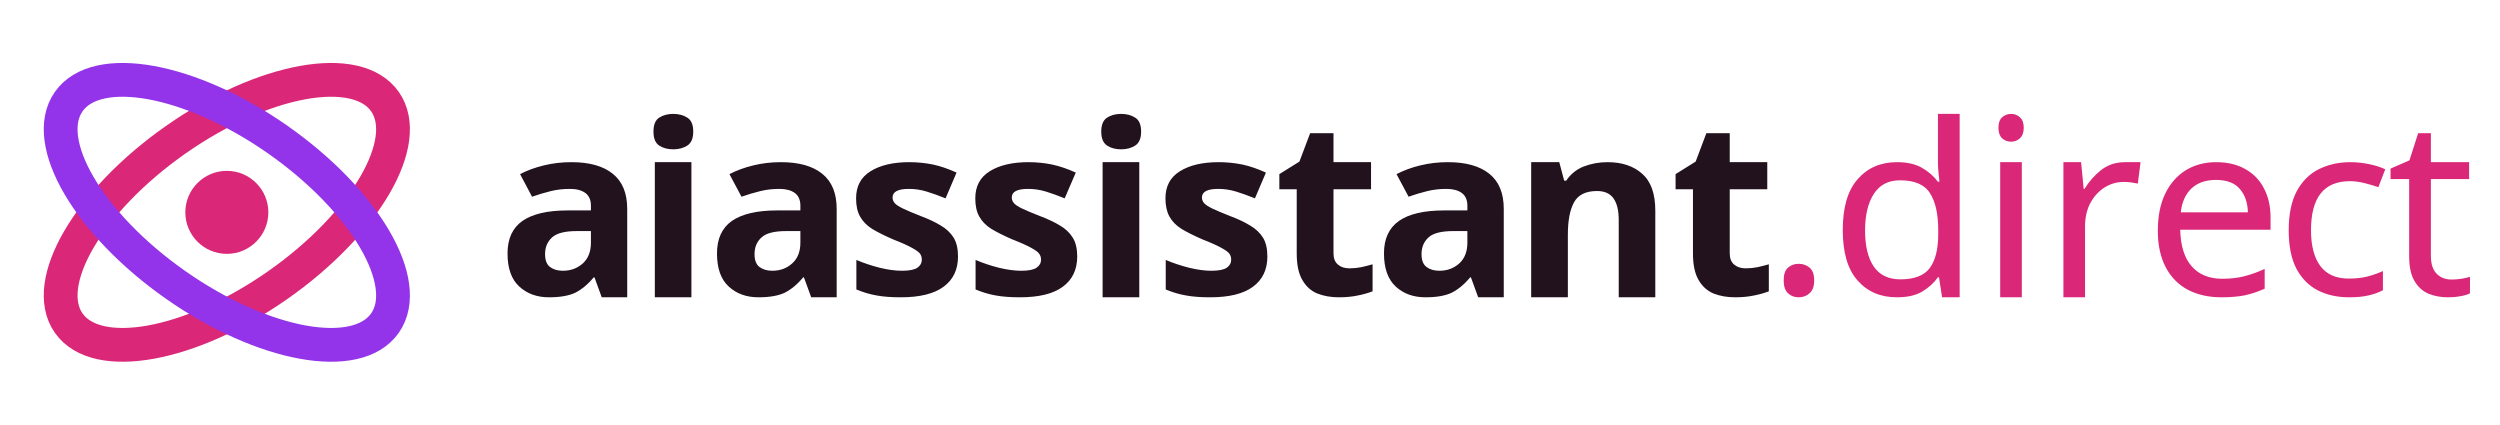
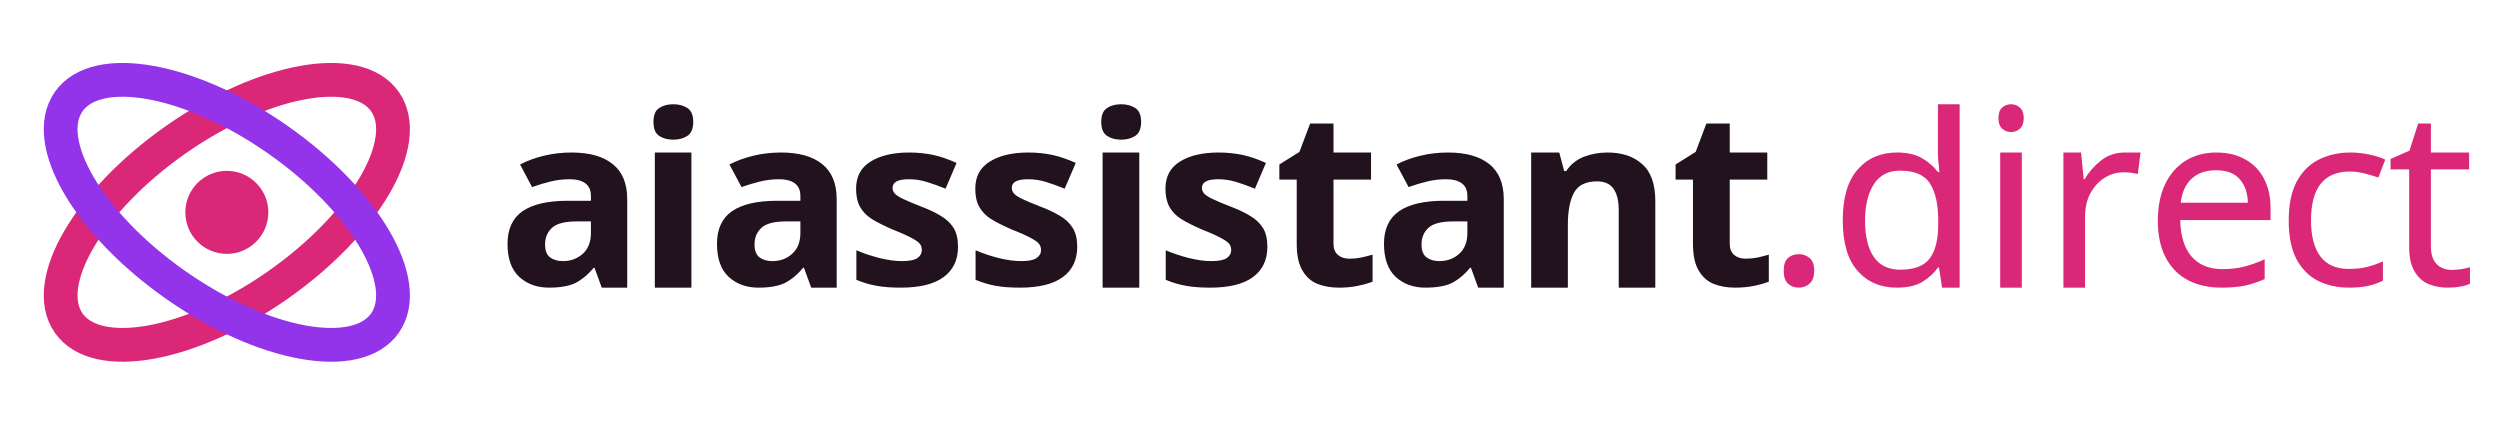
<svg xmlns="http://www.w3.org/2000/svg" width="259" height="44" viewBox="0 0 259 44" fill="none">
  <g transform="translate(23.5, 22)">
    <ellipse cx="0" cy="0" rx="20" ry="9.2" transform="rotate(-35)" stroke="#DB2777" stroke-width="3.5" />
    <ellipse cx="0" cy="0" rx="20" ry="9.2" transform="rotate(35)" stroke="#9333EA" stroke-width="3.5" />
    <circle cx="0" cy="0" r="4.3" fill="#DB2777" />
  </g>
-   <path d="M59.20 16.80 C61.07 16.80 62.49 17.20 63.48 18.00 C64.48 18.80 64.98 20.01 64.98 21.64 L64.98 30.80 L62.34 30.80 L61.59 28.74 L61.50 28.74 C60.91 29.46 60.27 29.98 59.61 30.32 C58.94 30.64 58.03 30.80 56.88 30.80 C55.63 30.80 54.61 30.43 53.80 29.69 C52.98 28.94 52.58 27.80 52.58 26.25 C52.58 24.75 53.09 23.62 54.12 22.89 C55.16 22.17 56.72 21.80 58.80 21.80 L61.22 21.80 L61.22 21.30 C61.22 20.71 61.02 20.27 60.64 19.99 C60.25 19.71 59.72 19.57 59.05 19.57 C58.37 19.57 57.71 19.64 57.06 19.80 C56.41 19.96 55.77 20.15 55.12 20.38 L53.88 18.04 C54.62 17.65 55.45 17.35 56.36 17.13 C57.27 16.91 58.21 16.80 59.20 16.80 Z M59.73 23.94 C58.52 23.94 57.66 24.16 57.19 24.60 C56.71 25.04 56.47 25.61 56.47 26.33 C56.47 26.96 56.64 27.40 56.98 27.66 C57.33 27.92 57.77 28.05 58.31 28.05 C59.12 28.05 59.81 27.80 60.38 27.29 C60.94 26.78 61.22 26.06 61.22 25.14 L61.22 23.94 Z M66.50 30.80 M69.76 11.80 C70.32 11.80 70.80 11.93 71.21 12.19 C71.62 12.45 71.82 12.93 71.82 13.63 C71.82 14.33 71.62 14.81 71.21 15.08 C70.80 15.34 70.32 15.47 69.76 15.47 C69.17 15.47 68.68 15.34 68.29 15.08 C67.89 14.81 67.70 14.33 67.70 13.63 C67.70 12.93 67.89 12.45 68.29 12.19 C68.68 11.93 69.17 11.80 69.76 11.80 Z M71.63 16.80 L71.63 30.80 L67.84 30.80 L67.84 16.80 Z M73.85 30.80 M80.90 16.80 C82.77 16.80 84.19 17.20 85.18 18.00 C86.18 18.80 86.68 20.01 86.68 21.64 L86.68 30.80 L84.04 30.80 L83.29 28.74 L83.20 28.74 C82.61 29.46 81.97 29.98 81.31 30.32 C80.64 30.64 79.73 30.80 78.57 30.80 C77.33 30.80 76.31 30.43 75.50 29.69 C74.68 28.94 74.28 27.80 74.28 26.25 C74.28 24.75 74.79 23.62 75.82 22.89 C76.86 22.17 78.42 21.80 80.50 21.80 L82.92 21.80 L82.92 21.30 C82.92 20.71 82.72 20.27 82.34 19.99 C81.95 19.71 81.42 19.57 80.75 19.57 C80.07 19.57 79.41 19.64 78.76 19.80 C78.11 19.96 77.47 20.15 76.82 20.38 L75.57 18.04 C76.32 17.65 77.15 17.35 78.06 17.13 C78.96 16.91 79.91 16.80 80.90 16.80 Z M81.43 23.94 C80.21 23.94 79.36 24.16 78.89 24.60 C78.41 25.04 78.17 25.61 78.17 26.33 C78.17 26.96 78.34 27.40 78.68 27.66 C79.03 27.92 79.47 28.05 80.01 28.05 C80.82 28.05 81.51 27.80 82.07 27.29 C82.64 26.78 82.92 26.06 82.92 25.14 L82.92 23.94 Z M88.20 30.80 M99.25 26.57 C99.25 27.93 98.75 28.98 97.75 29.71 C96.76 30.44 95.29 30.80 93.32 30.80 C92.35 30.80 91.51 30.74 90.82 30.61 C90.12 30.49 89.42 30.28 88.72 29.99 L88.72 26.93 C89.47 27.25 90.28 27.52 91.14 27.74 C92.01 27.95 92.77 28.05 93.44 28.05 C94.19 28.05 94.72 27.95 95.04 27.74 C95.35 27.52 95.50 27.25 95.50 26.91 C95.50 26.67 95.44 26.46 95.32 26.29 C95.19 26.11 94.91 25.91 94.49 25.68 C94.06 25.44 93.40 25.14 92.50 24.79 C91.63 24.41 90.91 24.05 90.35 23.71 C89.79 23.36 89.38 22.93 89.10 22.43 C88.82 21.93 88.69 21.30 88.69 20.55 C88.69 19.29 89.19 18.36 90.19 17.74 C91.20 17.11 92.54 16.80 94.21 16.80 C95.07 16.80 95.89 16.89 96.68 17.05 C97.46 17.22 98.26 17.50 99.10 17.88 L97.96 20.55 C97.28 20.27 96.63 20.04 96.02 19.85 C95.40 19.66 94.79 19.57 94.16 19.57 C93.04 19.57 92.47 19.86 92.47 20.46 C92.47 20.67 92.54 20.86 92.69 21.04 C92.84 21.21 93.12 21.40 93.54 21.60 C93.95 21.80 94.57 22.06 95.38 22.38 C96.18 22.68 96.87 23.00 97.44 23.35 C98.02 23.68 98.47 24.11 98.79 24.61 C99.10 25.11 99.25 25.77 99.25 26.57 Z M100.55 30.80 M111.60 26.57 C111.60 27.93 111.10 28.98 110.10 29.71 C109.11 30.44 107.63 30.80 105.66 30.80 C104.70 30.80 103.86 30.74 103.16 30.61 C102.46 30.49 101.77 30.28 101.07 29.99 L101.07 26.93 C101.82 27.25 102.62 27.52 103.49 27.74 C104.36 27.95 105.12 28.05 105.79 28.05 C106.54 28.05 107.07 27.95 107.38 27.74 C107.70 27.52 107.85 27.25 107.85 26.91 C107.85 26.67 107.79 26.46 107.66 26.29 C107.54 26.11 107.26 25.91 106.84 25.68 C106.41 25.44 105.75 25.14 104.85 24.79 C103.98 24.41 103.26 24.05 102.70 23.71 C102.14 23.36 101.73 22.93 101.45 22.43 C101.17 21.93 101.04 21.30 101.04 20.55 C101.04 19.29 101.54 18.36 102.54 17.74 C103.55 17.11 104.89 16.80 106.55 16.80 C107.42 16.80 108.24 16.89 109.02 17.05 C109.80 17.22 110.61 17.50 111.45 17.88 L110.30 20.55 C109.62 20.27 108.98 20.04 108.37 19.85 C107.75 19.66 107.13 19.57 106.51 19.57 C105.38 19.57 104.82 19.86 104.82 20.46 C104.82 20.67 104.89 20.86 105.04 21.04 C105.18 21.21 105.46 21.40 105.88 21.60 C106.30 21.80 106.91 22.06 107.73 22.38 C108.53 22.68 109.21 23.00 109.79 23.35 C110.37 23.68 110.82 24.11 111.13 24.61 C111.45 25.11 111.60 25.77 111.60 26.57 Z M112.90 30.80 M116.16 11.80 C116.72 11.80 117.20 11.93 117.61 12.19 C118.02 12.45 118.22 12.93 118.22 13.63 C118.22 14.33 118.02 14.81 117.61 15.08 C117.20 15.34 116.72 15.47 116.16 15.47 C115.57 15.47 115.08 15.34 114.69 15.08 C114.29 14.81 114.09 14.33 114.09 13.63 C114.09 12.93 114.29 12.45 114.69 12.19 C115.08 11.93 115.57 11.80 116.16 11.80 Z M118.03 16.80 L118.03 30.80 L114.23 30.80 L114.23 16.80 Z M120.25 30.80 M131.30 26.57 C131.30 27.93 130.80 28.98 129.80 29.71 C128.81 30.44 127.34 30.80 125.37 30.80 C124.40 30.80 123.56 30.74 122.87 30.61 C122.17 30.49 121.47 30.28 120.77 29.99 L120.77 26.93 C121.52 27.25 122.33 27.52 123.20 27.74 C124.06 27.95 124.82 28.05 125.49 28.05 C126.24 28.05 126.77 27.95 127.09 27.74 C127.40 27.52 127.55 27.25 127.55 26.91 C127.55 26.67 127.49 26.46 127.37 26.29 C127.24 26.11 126.96 25.91 126.54 25.68 C126.11 25.44 125.45 25.14 124.55 24.79 C123.68 24.41 122.96 24.05 122.40 23.71 C121.84 23.36 121.43 22.93 121.15 22.43 C120.88 21.93 120.74 21.30 120.74 20.55 C120.74 19.29 121.24 18.36 122.24 17.74 C123.25 17.11 124.59 16.80 126.26 16.80 C127.12 16.80 127.95 16.89 128.73 17.05 C129.51 17.22 130.31 17.50 131.15 17.88 L130.01 20.55 C129.33 20.27 128.68 20.04 128.07 19.85 C127.45 19.66 126.84 19.57 126.21 19.57 C125.09 19.57 124.52 19.86 124.52 20.46 C124.52 20.67 124.59 20.86 124.74 21.04 C124.89 21.21 125.17 21.40 125.59 21.60 C126.00 21.80 126.62 22.06 127.43 22.38 C128.23 22.68 128.92 23.00 129.49 23.35 C130.07 23.68 130.52 24.11 130.84 24.61 C131.15 25.11 131.30 25.77 131.30 26.57 Z M132.60 30.80 M139.81 27.80 C140.22 27.80 140.63 27.76 141.03 27.68 C141.42 27.59 141.81 27.50 142.20 27.38 L142.20 30.18 C141.79 30.34 141.29 30.49 140.68 30.61 C140.08 30.74 139.42 30.80 138.70 30.80 C137.88 30.80 137.14 30.67 136.48 30.41 C135.82 30.14 135.30 29.67 134.92 29.00 C134.53 28.34 134.34 27.42 134.34 26.24 L134.34 19.61 L132.54 19.61 L132.54 18.04 L134.62 16.74 L135.73 13.80 L138.15 13.80 L138.15 16.80 L142.04 16.80 L142.04 19.61 L138.15 19.61 L138.15 26.24 C138.15 26.76 138.30 27.15 138.61 27.41 C138.91 27.67 139.31 27.80 139.81 27.80 Z M142.95 30.80 M150.00 16.80 C151.87 16.80 153.29 17.20 154.29 18.00 C155.29 18.80 155.79 20.01 155.79 21.64 L155.79 30.80 L153.14 30.80 L152.39 28.74 L152.30 28.74 C151.71 29.46 151.07 29.98 150.41 30.32 C149.74 30.64 148.83 30.80 147.68 30.80 C146.43 30.80 145.41 30.43 144.60 29.69 C143.79 28.94 143.38 27.80 143.38 26.25 C143.38 24.75 143.89 23.62 144.93 22.89 C145.96 22.17 147.52 21.80 149.60 21.80 L152.02 21.80 L152.02 21.30 C152.02 20.71 151.82 20.27 151.44 19.99 C151.05 19.71 150.52 19.57 149.85 19.57 C149.17 19.57 148.51 19.64 147.86 19.80 C147.21 19.96 146.57 20.15 145.93 20.38 L144.68 18.04 C145.43 17.65 146.25 17.35 147.16 17.13 C148.07 16.91 149.01 16.80 150.00 16.80 Z M150.54 23.94 C149.32 23.94 148.46 24.16 147.99 24.60 C147.51 25.04 147.27 25.61 147.27 26.33 C147.27 26.96 147.44 27.40 147.79 27.66 C148.13 27.92 148.57 28.05 149.11 28.05 C149.93 28.05 150.61 27.80 151.18 27.29 C151.74 26.78 152.02 26.06 152.02 25.14 L152.02 23.94 Z M157.30 30.80 M166.54 16.80 C168.04 16.80 169.23 17.20 170.13 18.00 C171.04 18.80 171.49 20.07 171.49 21.83 L171.49 30.80 L167.70 30.80 L167.70 22.77 C167.70 21.78 167.51 21.04 167.15 20.54 C166.79 20.04 166.23 19.79 165.45 19.79 C164.29 19.79 163.50 20.18 163.07 20.96 C162.64 21.74 162.43 22.86 162.43 24.33 L162.43 30.80 L158.63 30.80 L158.63 16.80 L161.54 16.80 L162.05 18.72 L162.26 18.72 C162.70 18.05 163.30 17.56 164.07 17.25 C164.85 16.95 165.67 16.80 166.54 16.80 Z M173.65 30.80 M180.86 27.80 C181.27 27.80 181.68 27.76 182.08 27.68 C182.47 27.59 182.86 27.50 183.25 27.38 L183.25 30.18 C182.84 30.34 182.34 30.49 181.73 30.61 C181.13 30.74 180.47 30.80 179.75 30.80 C178.93 30.80 178.19 30.67 177.53 30.41 C176.88 30.14 176.35 29.67 175.97 29.00 C175.58 28.34 175.39 27.42 175.39 26.24 L175.39 19.61 L173.59 19.61 L173.59 18.04 L175.67 16.74 L176.78 13.80 L179.20 13.80 L179.20 16.80 L183.09 16.80 L183.09 19.61 L179.20 19.61 L179.20 26.24 C179.20 26.76 179.35 27.15 179.66 27.41 C179.96 27.67 180.36 27.80 180.86 27.80 Z M184.00 30.80" fill="#21121D" />
-   <path d="M184.79 29.05 C184.79 28.43 184.94 27.98 185.25 27.72 C185.55 27.46 185.91 27.33 186.34 27.33 C186.78 27.33 187.15 27.46 187.46 27.72 C187.79 27.98 187.95 28.43 187.95 29.05 C187.95 29.67 187.79 30.11 187.46 30.39 C187.15 30.67 186.78 30.80 186.34 30.80 C185.91 30.80 185.55 30.67 185.25 30.39 C184.94 30.11 184.79 29.67 184.79 29.05 Z M189.95 30.80 M196.52 30.80 C194.82 30.80 193.46 30.22 192.44 29.05 C191.41 27.89 190.91 26.14 190.91 23.83 C190.91 21.51 191.41 19.76 192.44 18.58 C193.47 17.39 194.83 16.80 196.53 16.80 C197.59 16.80 198.46 17.00 199.12 17.39 C199.80 17.78 200.35 18.26 200.77 18.83 L200.92 18.83 C200.91 18.61 200.88 18.31 200.83 17.91 C200.79 17.50 200.77 17.18 200.77 16.93 L200.77 11.80 L203.02 11.80 L203.02 30.80 L201.20 30.80 L200.88 28.72 L200.77 28.72 C200.36 29.31 199.82 29.80 199.14 30.21 C198.46 30.61 197.59 30.80 196.52 30.80 Z M196.88 28.94 C198.31 28.94 199.32 28.56 199.91 27.79 C200.50 27.00 200.80 25.83 200.80 24.25 L200.80 23.85 C200.80 22.18 200.52 20.91 199.95 20.02 C199.39 19.12 198.35 18.68 196.84 18.68 C195.63 18.68 194.73 19.15 194.12 20.10 C193.52 21.04 193.22 22.30 193.22 23.88 C193.22 25.48 193.52 26.73 194.12 27.61 C194.73 28.50 195.64 28.94 196.88 28.94 Z M205.50 30.80 M208.36 11.80 C208.71 11.80 209.01 11.92 209.27 12.16 C209.53 12.39 209.66 12.75 209.66 13.24 C209.66 13.72 209.53 14.08 209.27 14.32 C209.01 14.56 208.71 14.68 208.36 14.68 C207.99 14.68 207.67 14.56 207.41 14.32 C207.16 14.08 207.04 13.72 207.04 13.24 C207.04 12.75 207.16 12.39 207.41 12.16 C207.67 11.92 207.99 11.80 208.36 11.80 Z M209.46 16.80 L209.46 30.80 L207.22 30.80 L207.22 16.80 Z M212.05 30.80 M220.15 16.80 C220.40 16.80 220.67 16.80 220.96 16.80 C221.26 16.80 221.53 16.80 221.76 16.80 L221.48 19.02 C221.25 18.97 221.00 18.93 220.74 18.89 C220.48 18.86 220.23 18.85 219.99 18.85 C219.29 18.85 218.64 19.04 218.02 19.43 C217.42 19.81 216.93 20.36 216.55 21.05 C216.19 21.74 216.01 22.55 216.01 23.47 L216.01 30.80 L213.77 30.80 L213.77 16.80 L215.60 16.80 L215.87 19.57 L215.96 19.57 C216.41 18.82 216.98 18.17 217.66 17.63 C218.36 17.08 219.19 16.80 220.15 16.80 Z M222.60 30.80 M229.60 16.80 C230.77 16.80 231.77 17.04 232.62 17.52 C233.46 17.99 234.11 18.66 234.55 19.52 C235.00 20.38 235.23 21.38 235.23 22.54 L235.23 23.80 L225.87 23.80 C225.91 25.46 226.30 26.72 227.05 27.58 C227.81 28.45 228.87 28.88 230.23 28.88 C231.10 28.88 231.87 28.79 232.54 28.61 C233.21 28.44 233.91 28.19 234.62 27.86 L234.62 29.91 C233.92 30.22 233.23 30.45 232.55 30.60 C231.88 30.73 231.07 30.80 230.13 30.80 C228.84 30.80 227.70 30.55 226.70 30.04 C225.70 29.52 224.93 28.74 224.38 27.71 C223.83 26.67 223.55 25.40 223.55 23.91 C223.55 22.42 223.80 21.15 224.30 20.10 C224.80 19.05 225.51 18.23 226.41 17.66 C227.33 17.09 228.39 16.80 229.60 16.80 Z M229.57 18.64 C228.50 18.64 227.65 18.94 227.02 19.54 C226.41 20.13 226.04 20.95 225.93 22.00 L232.88 22.00 C232.86 21.02 232.59 20.21 232.05 19.58 C231.53 18.96 230.70 18.64 229.57 18.64 Z M236.15 30.80 M243.36 30.80 C242.14 30.80 241.07 30.56 240.12 30.08 C239.18 29.59 238.44 28.84 237.90 27.82 C237.37 26.79 237.11 25.47 237.11 23.88 C237.11 22.22 237.38 20.88 237.93 19.83 C238.50 18.78 239.25 18.02 240.21 17.54 C241.18 17.05 242.28 16.80 243.50 16.80 C244.19 16.80 244.86 16.88 245.51 17.02 C246.16 17.16 246.69 17.33 247.11 17.54 L246.40 19.39 C246.00 19.25 245.52 19.11 244.98 18.97 C244.44 18.84 243.93 18.77 243.45 18.77 C240.76 18.77 239.42 20.46 239.42 23.85 C239.42 25.47 239.75 26.72 240.40 27.58 C241.06 28.44 242.03 28.86 243.32 28.86 C244.07 28.86 244.73 28.79 245.29 28.64 C245.86 28.49 246.39 28.30 246.87 28.08 L246.87 30.07 C246.41 30.31 245.91 30.49 245.36 30.61 C244.80 30.74 244.14 30.80 243.36 30.80 Z M247.70 30.80 M253.98 28.96 C254.32 28.96 254.66 28.93 255.02 28.88 C255.38 28.82 255.67 28.75 255.89 28.68 L255.89 30.39 C255.65 30.52 255.31 30.62 254.88 30.69 C254.44 30.77 254.01 30.80 253.59 30.80 C252.88 30.80 252.23 30.68 251.62 30.44 C251.02 30.19 250.53 29.76 250.16 29.14 C249.78 28.53 249.59 27.67 249.59 26.55 L249.59 18.55 L247.66 18.55 L247.66 17.47 L249.62 16.61 L250.52 13.80 L251.84 13.80 L251.84 16.80 L255.80 16.80 L255.80 18.55 L251.84 18.55 L251.84 26.50 C251.84 27.34 252.04 27.96 252.44 28.36 C252.83 28.76 253.35 28.96 253.98 28.96 Z M256.25 30.80" fill="#DB2777" />
+   <g transform="translate(0, -1)">
+     <path d="M59.20 16.80 C61.07 16.80 62.49 17.20 63.48 18.00 C64.48 18.80 64.98 20.01 64.98 21.64 L64.98 30.80 L62.34 30.80 L61.59 28.74 L61.50 28.74 C60.91 29.46 60.27 29.98 59.61 30.32 C58.94 30.64 58.03 30.80 56.88 30.80 C55.63 30.80 54.61 30.43 53.80 29.69 C52.98 28.94 52.58 27.80 52.58 26.25 C52.58 24.75 53.09 23.62 54.12 22.89 C55.16 22.17 56.72 21.80 58.80 21.80 L61.22 21.80 L61.22 21.30 C61.22 20.71 61.02 20.27 60.64 19.99 C60.25 19.71 59.72 19.57 59.05 19.57 C58.37 19.57 57.71 19.64 57.06 19.80 C56.41 19.96 55.77 20.15 55.12 20.38 L53.88 18.04 C54.62 17.65 55.45 17.35 56.36 17.13 C57.27 16.91 58.21 16.80 59.20 16.80 Z M59.73 23.94 C58.52 23.94 57.66 24.16 57.19 24.60 C56.71 25.04 56.47 25.61 56.47 26.33 C56.47 26.96 56.64 27.40 56.98 27.66 C57.33 27.92 57.77 28.05 58.31 28.05 C59.12 28.05 59.81 27.80 60.38 27.29 C60.94 26.78 61.22 26.06 61.22 25.14 L61.22 23.94 Z M66.50 30.80 M69.76 11.80 C70.32 11.80 70.80 11.93 71.21 12.19 C71.62 12.45 71.82 12.93 71.82 13.63 C71.82 14.33 71.62 14.81 71.21 15.08 C70.80 15.34 70.32 15.47 69.76 15.47 C69.17 15.47 68.68 15.34 68.29 15.08 C67.89 14.81 67.70 14.33 67.70 13.63 C67.70 12.93 67.89 12.45 68.29 12.19 C68.68 11.93 69.17 11.80 69.76 11.80 Z M71.63 16.80 L71.63 30.80 L67.84 30.80 L67.84 16.80 Z M73.85 30.80 M80.90 16.80 C82.77 16.80 84.19 17.20 85.18 18.00 C86.18 18.80 86.68 20.01 86.68 21.64 L86.68 30.80 L84.04 30.80 L83.29 28.74 L83.20 28.74 C82.61 29.46 81.97 29.98 81.31 30.32 C80.64 30.64 79.73 30.80 78.57 30.80 C77.33 30.80 76.31 30.43 75.50 29.69 C74.68 28.94 74.28 27.80 74.28 26.25 C74.28 24.75 74.79 23.62 75.82 22.89 C76.86 22.17 78.42 21.80 80.50 21.80 L82.92 21.80 L82.92 21.30 C82.92 20.71 82.72 20.27 82.34 19.99 C81.95 19.71 81.42 19.57 80.75 19.57 C80.07 19.57 79.41 19.64 78.76 19.80 C78.11 19.96 77.47 20.15 76.82 20.38 L75.57 18.04 C76.32 17.65 77.15 17.35 78.06 17.13 C78.96 16.91 79.91 16.80 80.90 16.80 Z M81.43 23.94 C80.21 23.94 79.36 24.16 78.89 24.60 C78.41 25.04 78.17 25.61 78.17 26.33 C78.17 26.96 78.34 27.40 78.68 27.66 C79.03 27.92 79.47 28.05 80.01 28.05 C80.82 28.05 81.51 27.80 82.07 27.29 C82.64 26.78 82.92 26.06 82.92 25.14 L82.92 23.94 Z M88.20 30.80 M99.25 26.57 C99.25 27.93 98.75 28.98 97.75 29.71 C96.76 30.44 95.29 30.80 93.32 30.80 C92.35 30.80 91.51 30.74 90.82 30.61 C90.12 30.49 89.42 30.28 88.72 29.99 L88.72 26.93 C89.47 27.25 90.28 27.52 91.14 27.74 C92.01 27.95 92.77 28.05 93.44 28.05 C94.19 28.05 94.72 27.95 95.04 27.74 C95.35 27.52 95.50 27.25 95.50 26.91 C95.50 26.67 95.44 26.46 95.32 26.29 C95.19 26.11 94.91 25.91 94.49 25.68 C94.06 25.44 93.40 25.14 92.50 24.79 C91.63 24.41 90.91 24.05 90.35 23.71 C89.79 23.36 89.38 22.93 89.10 22.43 C88.82 21.93 88.69 21.30 88.69 20.55 C88.69 19.29 89.19 18.36 90.19 17.74 C91.20 17.11 92.54 16.80 94.21 16.80 C95.07 16.80 95.89 16.89 96.68 17.05 C97.46 17.22 98.26 17.50 99.10 17.88 L97.96 20.55 C97.28 20.27 96.63 20.04 96.02 19.85 C95.40 19.66 94.79 19.57 94.16 19.57 C93.04 19.57 92.47 19.86 92.47 20.46 C92.47 20.67 92.54 20.86 92.69 21.04 C92.84 21.21 93.12 21.40 93.54 21.60 C93.95 21.80 94.57 22.06 95.38 22.38 C96.18 22.68 96.87 23.00 97.44 23.35 C98.02 23.68 98.47 24.11 98.79 24.61 C99.10 25.11 99.25 25.77 99.25 26.57 Z M100.55 30.80 M111.60 26.57 C111.60 27.93 111.10 28.98 110.10 29.71 C109.11 30.44 107.63 30.80 105.66 30.80 C104.70 30.80 103.86 30.74 103.16 30.61 C102.46 30.49 101.77 30.28 101.07 29.99 L101.07 26.93 C101.82 27.25 102.62 27.52 103.49 27.74 C104.36 27.95 105.12 28.05 105.79 28.05 C106.54 28.05 107.07 27.95 107.38 27.74 C107.70 27.52 107.85 27.25 107.85 26.91 C107.85 26.67 107.79 26.46 107.66 26.29 C107.54 26.11 107.26 25.91 106.84 25.68 C106.41 25.44 105.75 25.14 104.85 24.79 C103.98 24.41 103.26 24.05 102.70 23.71 C102.14 23.36 101.73 22.93 101.45 22.43 C101.17 21.93 101.04 21.30 101.04 20.55 C101.04 19.29 101.54 18.36 102.54 17.74 C103.55 17.11 104.89 16.80 106.55 16.80 C107.42 16.80 108.24 16.89 109.02 17.05 C109.80 17.22 110.61 17.50 111.45 17.88 L110.30 20.55 C109.62 20.27 108.98 20.04 108.37 19.85 C107.75 19.66 107.13 19.57 106.51 19.57 C105.38 19.57 104.82 19.86 104.82 20.46 C104.82 20.67 104.89 20.86 105.04 21.04 C105.18 21.21 105.46 21.40 105.88 21.60 C106.30 21.80 106.91 22.06 107.73 22.38 C108.53 22.68 109.21 23.00 109.79 23.35 C110.37 23.68 110.82 24.11 111.13 24.61 C111.45 25.11 111.60 25.77 111.60 26.57 Z M112.90 30.80 M116.16 11.80 C116.72 11.80 117.20 11.93 117.61 12.19 C118.02 12.45 118.22 12.93 118.22 13.63 C118.22 14.33 118.02 14.81 117.61 15.08 C117.20 15.34 116.72 15.47 116.16 15.47 C115.57 15.47 115.08 15.34 114.69 15.08 C114.29 14.81 114.09 14.33 114.09 13.63 C114.09 12.93 114.29 12.45 114.69 12.19 C115.08 11.93 115.57 11.80 116.16 11.80 Z M118.03 16.80 L118.03 30.80 L114.23 30.80 L114.23 16.80 Z M120.25 30.80 M131.30 26.57 C131.30 27.93 130.80 28.98 129.80 29.71 C128.81 30.44 127.34 30.80 125.37 30.80 C124.40 30.80 123.56 30.74 122.87 30.61 C122.17 30.49 121.47 30.28 120.77 29.99 L120.77 26.93 C121.52 27.25 122.33 27.52 123.20 27.74 C124.06 27.95 124.82 28.05 125.49 28.05 C126.24 28.05 126.77 27.95 127.09 27.74 C127.40 27.52 127.55 27.25 127.55 26.91 C127.55 26.67 127.49 26.46 127.37 26.29 C127.24 26.11 126.96 25.91 126.54 25.68 C126.11 25.44 125.45 25.14 124.55 24.79 C123.68 24.41 122.96 24.05 122.40 23.71 C121.84 23.36 121.43 22.93 121.15 22.43 C120.88 21.93 120.74 21.30 120.74 20.55 C120.74 19.29 121.24 18.36 122.24 17.74 C123.25 17.11 124.59 16.80 126.26 16.80 C127.12 16.80 127.95 16.89 128.73 17.05 C129.51 17.22 130.31 17.50 131.15 17.88 L130.01 20.55 C129.33 20.27 128.68 20.04 128.07 19.85 C127.45 19.66 126.84 19.57 126.21 19.57 C125.09 19.57 124.52 19.86 124.52 20.46 C124.52 20.67 124.59 20.86 124.74 21.04 C124.89 21.21 125.17 21.40 125.59 21.60 C126.00 21.80 126.62 22.06 127.43 22.38 C128.23 22.68 128.92 23.00 129.49 23.35 C130.07 23.68 130.52 24.11 130.84 24.61 C131.15 25.11 131.30 25.77 131.30 26.57 Z M132.60 30.80 M139.81 27.80 C140.22 27.80 140.63 27.76 141.03 27.68 C141.42 27.59 141.81 27.50 142.20 27.38 L142.20 30.18 C141.79 30.34 141.29 30.49 140.68 30.61 C140.08 30.74 139.42 30.80 138.70 30.80 C137.88 30.80 137.14 30.67 136.48 30.41 C135.82 30.14 135.30 29.67 134.92 29.00 C134.53 28.34 134.34 27.42 134.34 26.24 L134.34 19.61 L132.54 19.61 L132.54 18.04 L134.62 16.74 L135.73 13.80 L138.15 13.80 L138.15 16.80 L142.04 16.80 L142.04 19.61 L138.15 19.61 L138.15 26.24 C138.15 26.76 138.30 27.15 138.61 27.41 C138.91 27.67 139.31 27.80 139.81 27.80 Z M142.95 30.80 M150.00 16.80 C151.87 16.80 153.29 17.20 154.29 18.00 C155.29 18.80 155.79 20.01 155.79 21.64 L155.79 30.80 L153.14 30.80 L152.39 28.74 L152.30 28.74 C151.71 29.46 151.07 29.98 150.41 30.32 C149.74 30.64 148.83 30.80 147.68 30.80 C146.43 30.80 145.41 30.43 144.60 29.69 C143.79 28.94 143.38 27.80 143.38 26.25 C143.38 24.75 143.89 23.62 144.93 22.89 C145.96 22.17 147.52 21.80 149.60 21.80 L152.02 21.80 L152.02 21.30 C152.02 20.71 151.82 20.27 151.44 19.99 C151.05 19.71 150.52 19.57 149.85 19.57 C149.17 19.57 148.51 19.64 147.86 19.80 C147.21 19.96 146.57 20.15 145.93 20.38 L144.68 18.04 C145.43 17.65 146.25 17.35 147.16 17.13 C148.07 16.91 149.01 16.80 150.00 16.80 Z M150.54 23.94 C149.32 23.94 148.46 24.16 147.99 24.60 C147.51 25.04 147.27 25.61 147.27 26.33 C147.27 26.96 147.44 27.40 147.79 27.66 C148.13 27.92 148.57 28.05 149.11 28.05 C149.93 28.05 150.61 27.80 151.18 27.29 C151.74 26.78 152.02 26.06 152.02 25.14 L152.02 23.94 Z M157.30 30.80 M166.54 16.80 C168.04 16.80 169.23 17.20 170.13 18.00 C171.04 18.80 171.49 20.07 171.49 21.83 L171.49 30.80 L167.70 30.80 L167.70 22.77 C167.70 21.78 167.51 21.04 167.15 20.54 C166.79 20.04 166.23 19.79 165.45 19.79 C164.29 19.79 163.50 20.18 163.07 20.96 C162.64 21.74 162.43 22.86 162.43 24.33 L162.43 30.80 L158.63 30.80 L158.63 16.80 L161.54 16.80 L162.05 18.72 L162.26 18.72 C162.70 18.05 163.30 17.56 164.07 17.25 C164.85 16.95 165.67 16.80 166.54 16.80 Z M173.65 30.80 M180.86 27.80 C181.27 27.80 181.68 27.76 182.08 27.68 C182.47 27.59 182.86 27.50 183.25 27.38 L183.25 30.18 C182.84 30.34 182.34 30.49 181.73 30.61 C181.13 30.74 180.47 30.80 179.75 30.80 C178.93 30.80 178.19 30.67 177.53 30.41 C176.88 30.14 176.35 29.67 175.97 29.00 C175.58 28.34 175.39 27.42 175.39 26.24 L175.39 19.61 L173.59 19.61 L173.59 18.04 L175.67 16.74 L176.78 13.80 L179.20 13.80 L179.20 16.80 L183.09 16.80 L183.09 19.61 L179.20 19.61 L179.20 26.24 C179.20 26.76 179.35 27.15 179.66 27.41 C179.96 27.67 180.36 27.80 180.86 27.80 Z M184.00 30.80" fill="#21121D" />
+     <path d="M184.79 29.05 C184.79 28.43 184.94 27.98 185.25 27.72 C185.55 27.46 185.91 27.33 186.34 27.33 C186.78 27.33 187.15 27.46 187.46 27.72 C187.79 27.98 187.95 28.43 187.95 29.05 C187.95 29.67 187.79 30.11 187.46 30.39 C187.15 30.67 186.78 30.80 186.34 30.80 C185.91 30.80 185.55 30.67 185.25 30.39 C184.94 30.11 184.79 29.67 184.79 29.05 Z M189.95 30.80 M196.52 30.80 C194.82 30.80 193.46 30.22 192.44 29.05 C191.41 27.89 190.91 26.14 190.91 23.83 C190.91 21.51 191.41 19.76 192.44 18.58 C193.47 17.39 194.83 16.80 196.53 16.80 C197.59 16.80 198.46 17.00 199.12 17.39 C199.80 17.78 200.35 18.26 200.77 18.83 L200.92 18.83 C200.91 18.61 200.88 18.31 200.83 17.91 C200.79 17.50 200.77 17.18 200.77 16.93 L200.77 11.80 L203.02 11.80 L203.02 30.80 L201.20 30.80 L200.88 28.72 L200.77 28.72 C200.36 29.31 199.82 29.80 199.14 30.21 C198.46 30.61 197.59 30.80 196.52 30.80 Z M196.88 28.94 C198.31 28.94 199.32 28.56 199.91 27.79 C200.50 27.00 200.80 25.83 200.80 24.25 L200.80 23.85 C200.80 22.18 200.52 20.91 199.95 20.02 C199.39 19.12 198.35 18.68 196.84 18.68 C195.63 18.68 194.73 19.15 194.12 20.10 C193.52 21.04 193.22 22.30 193.22 23.88 C193.22 25.48 193.52 26.73 194.12 27.61 C194.73 28.50 195.64 28.94 196.88 28.94 Z M205.50 30.80 M208.36 11.80 C208.71 11.80 209.01 11.92 209.27 12.16 C209.53 12.39 209.66 12.75 209.66 13.24 C209.66 13.72 209.53 14.08 209.27 14.32 C209.01 14.56 208.71 14.68 208.36 14.68 C207.99 14.68 207.67 14.56 207.41 14.32 C207.16 14.08 207.04 13.72 207.04 13.24 C207.04 12.75 207.16 12.39 207.41 12.16 C207.67 11.92 207.99 11.80 208.36 11.80 Z M209.46 16.80 L209.46 30.80 L207.22 30.80 L207.22 16.80 Z M212.05 30.80 M220.15 16.80 C220.40 16.80 220.67 16.80 220.96 16.80 C221.26 16.80 221.53 16.80 221.76 16.80 L221.48 19.02 C221.25 18.97 221.00 18.93 220.74 18.89 C220.48 18.86 220.23 18.85 219.99 18.85 C219.29 18.85 218.64 19.04 218.02 19.43 C217.42 19.81 216.93 20.36 216.55 21.05 C216.19 21.74 216.01 22.55 216.01 23.47 L216.01 30.80 L213.77 30.80 L213.77 16.80 L215.60 16.80 L215.87 19.57 L215.96 19.57 C216.41 18.82 216.98 18.17 217.66 17.63 C218.36 17.08 219.19 16.80 220.15 16.80 Z M222.60 30.80 M229.60 16.80 C230.77 16.80 231.77 17.04 232.62 17.52 C233.46 17.99 234.11 18.66 234.55 19.52 C235.00 20.38 235.23 21.38 235.23 22.54 L235.23 23.80 L225.87 23.80 C225.91 25.46 226.30 26.72 227.05 27.58 C227.81 28.45 228.87 28.88 230.23 28.88 C231.10 28.88 231.87 28.79 232.54 28.61 C233.21 28.44 233.91 28.19 234.62 27.86 L234.62 29.91 C233.92 30.22 233.23 30.45 232.55 30.60 C231.88 30.73 231.07 30.80 230.13 30.80 C228.84 30.80 227.70 30.55 226.70 30.04 C225.70 29.52 224.93 28.74 224.38 27.71 C223.83 26.67 223.55 25.40 223.55 23.91 C223.55 22.42 223.80 21.15 224.30 20.10 C224.80 19.05 225.51 18.23 226.41 17.66 C227.33 17.09 228.39 16.80 229.60 16.80 Z M229.57 18.64 C228.50 18.64 227.65 18.94 227.02 19.54 C226.41 20.13 226.04 20.95 225.93 22.00 L232.88 22.00 C232.86 21.02 232.59 20.21 232.05 19.58 C231.53 18.96 230.70 18.64 229.57 18.64 Z M236.15 30.80 M243.36 30.80 C242.14 30.80 241.07 30.56 240.12 30.08 C239.18 29.59 238.44 28.84 237.90 27.82 C237.37 26.79 237.11 25.47 237.11 23.88 C237.11 22.22 237.38 20.88 237.93 19.83 C238.50 18.78 239.25 18.02 240.21 17.54 C241.18 17.05 242.28 16.80 243.50 16.80 C244.19 16.80 244.86 16.88 245.51 17.02 C246.16 17.16 246.69 17.33 247.11 17.54 L246.40 19.39 C246.00 19.25 245.52 19.11 244.98 18.97 C244.44 18.84 243.93 18.77 243.45 18.77 C240.76 18.77 239.42 20.46 239.42 23.85 C239.42 25.47 239.75 26.72 240.40 27.58 C241.06 28.44 242.03 28.86 243.32 28.86 C244.07 28.86 244.73 28.79 245.29 28.64 C245.86 28.49 246.39 28.30 246.87 28.08 L246.87 30.07 C246.41 30.31 245.91 30.49 245.36 30.61 C244.80 30.74 244.14 30.80 243.36 30.80 Z M247.70 30.80 M253.98 28.96 C254.32 28.96 254.66 28.93 255.02 28.88 C255.38 28.82 255.67 28.75 255.89 28.68 L255.89 30.39 C255.65 30.52 255.31 30.62 254.88 30.69 C254.44 30.77 254.01 30.80 253.59 30.80 C252.88 30.80 252.23 30.68 251.62 30.44 C251.02 30.19 250.53 29.76 250.16 29.14 C249.78 28.53 249.59 27.67 249.59 26.55 L249.59 18.55 L247.66 18.55 L247.66 17.47 L249.62 16.61 L250.52 13.80 L251.84 13.80 L251.84 16.80 L255.80 16.80 L255.80 18.55 L251.84 18.55 L251.84 26.50 C251.84 27.34 252.04 27.96 252.44 28.36 C252.83 28.76 253.35 28.96 253.98 28.96 Z M256.25 30.80" fill="#DB2777" />
+   </g>
</svg>
